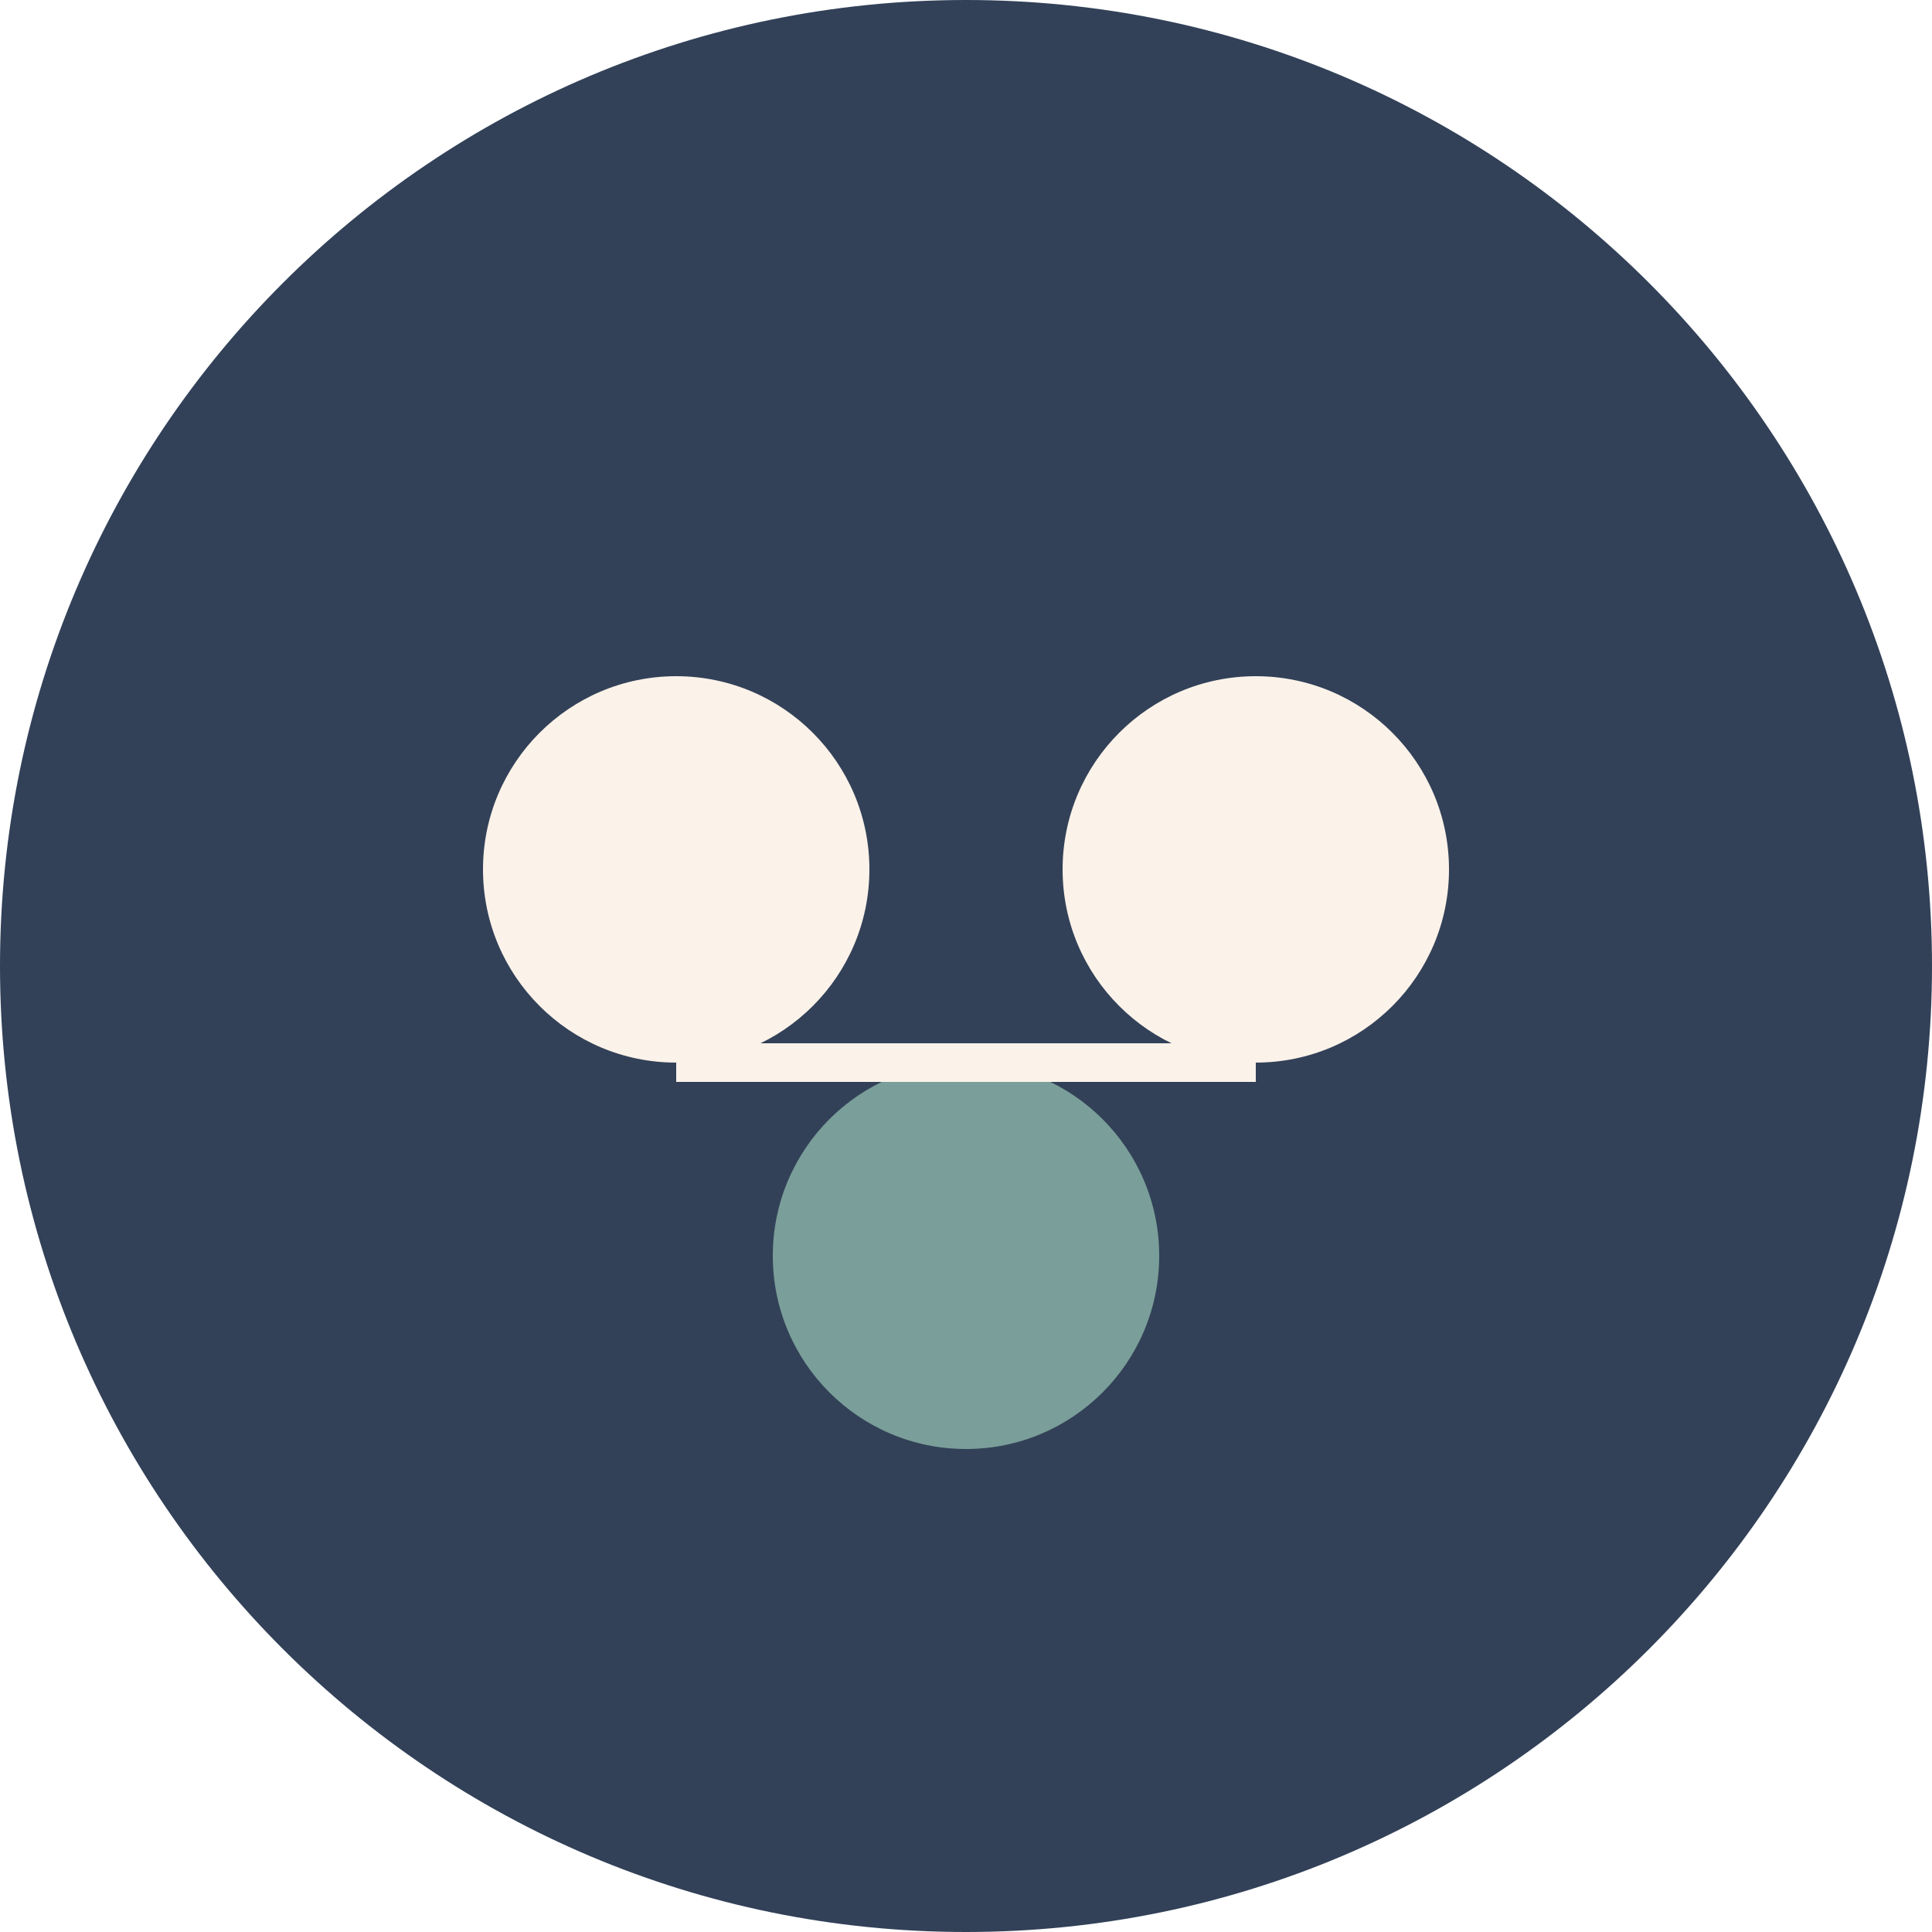
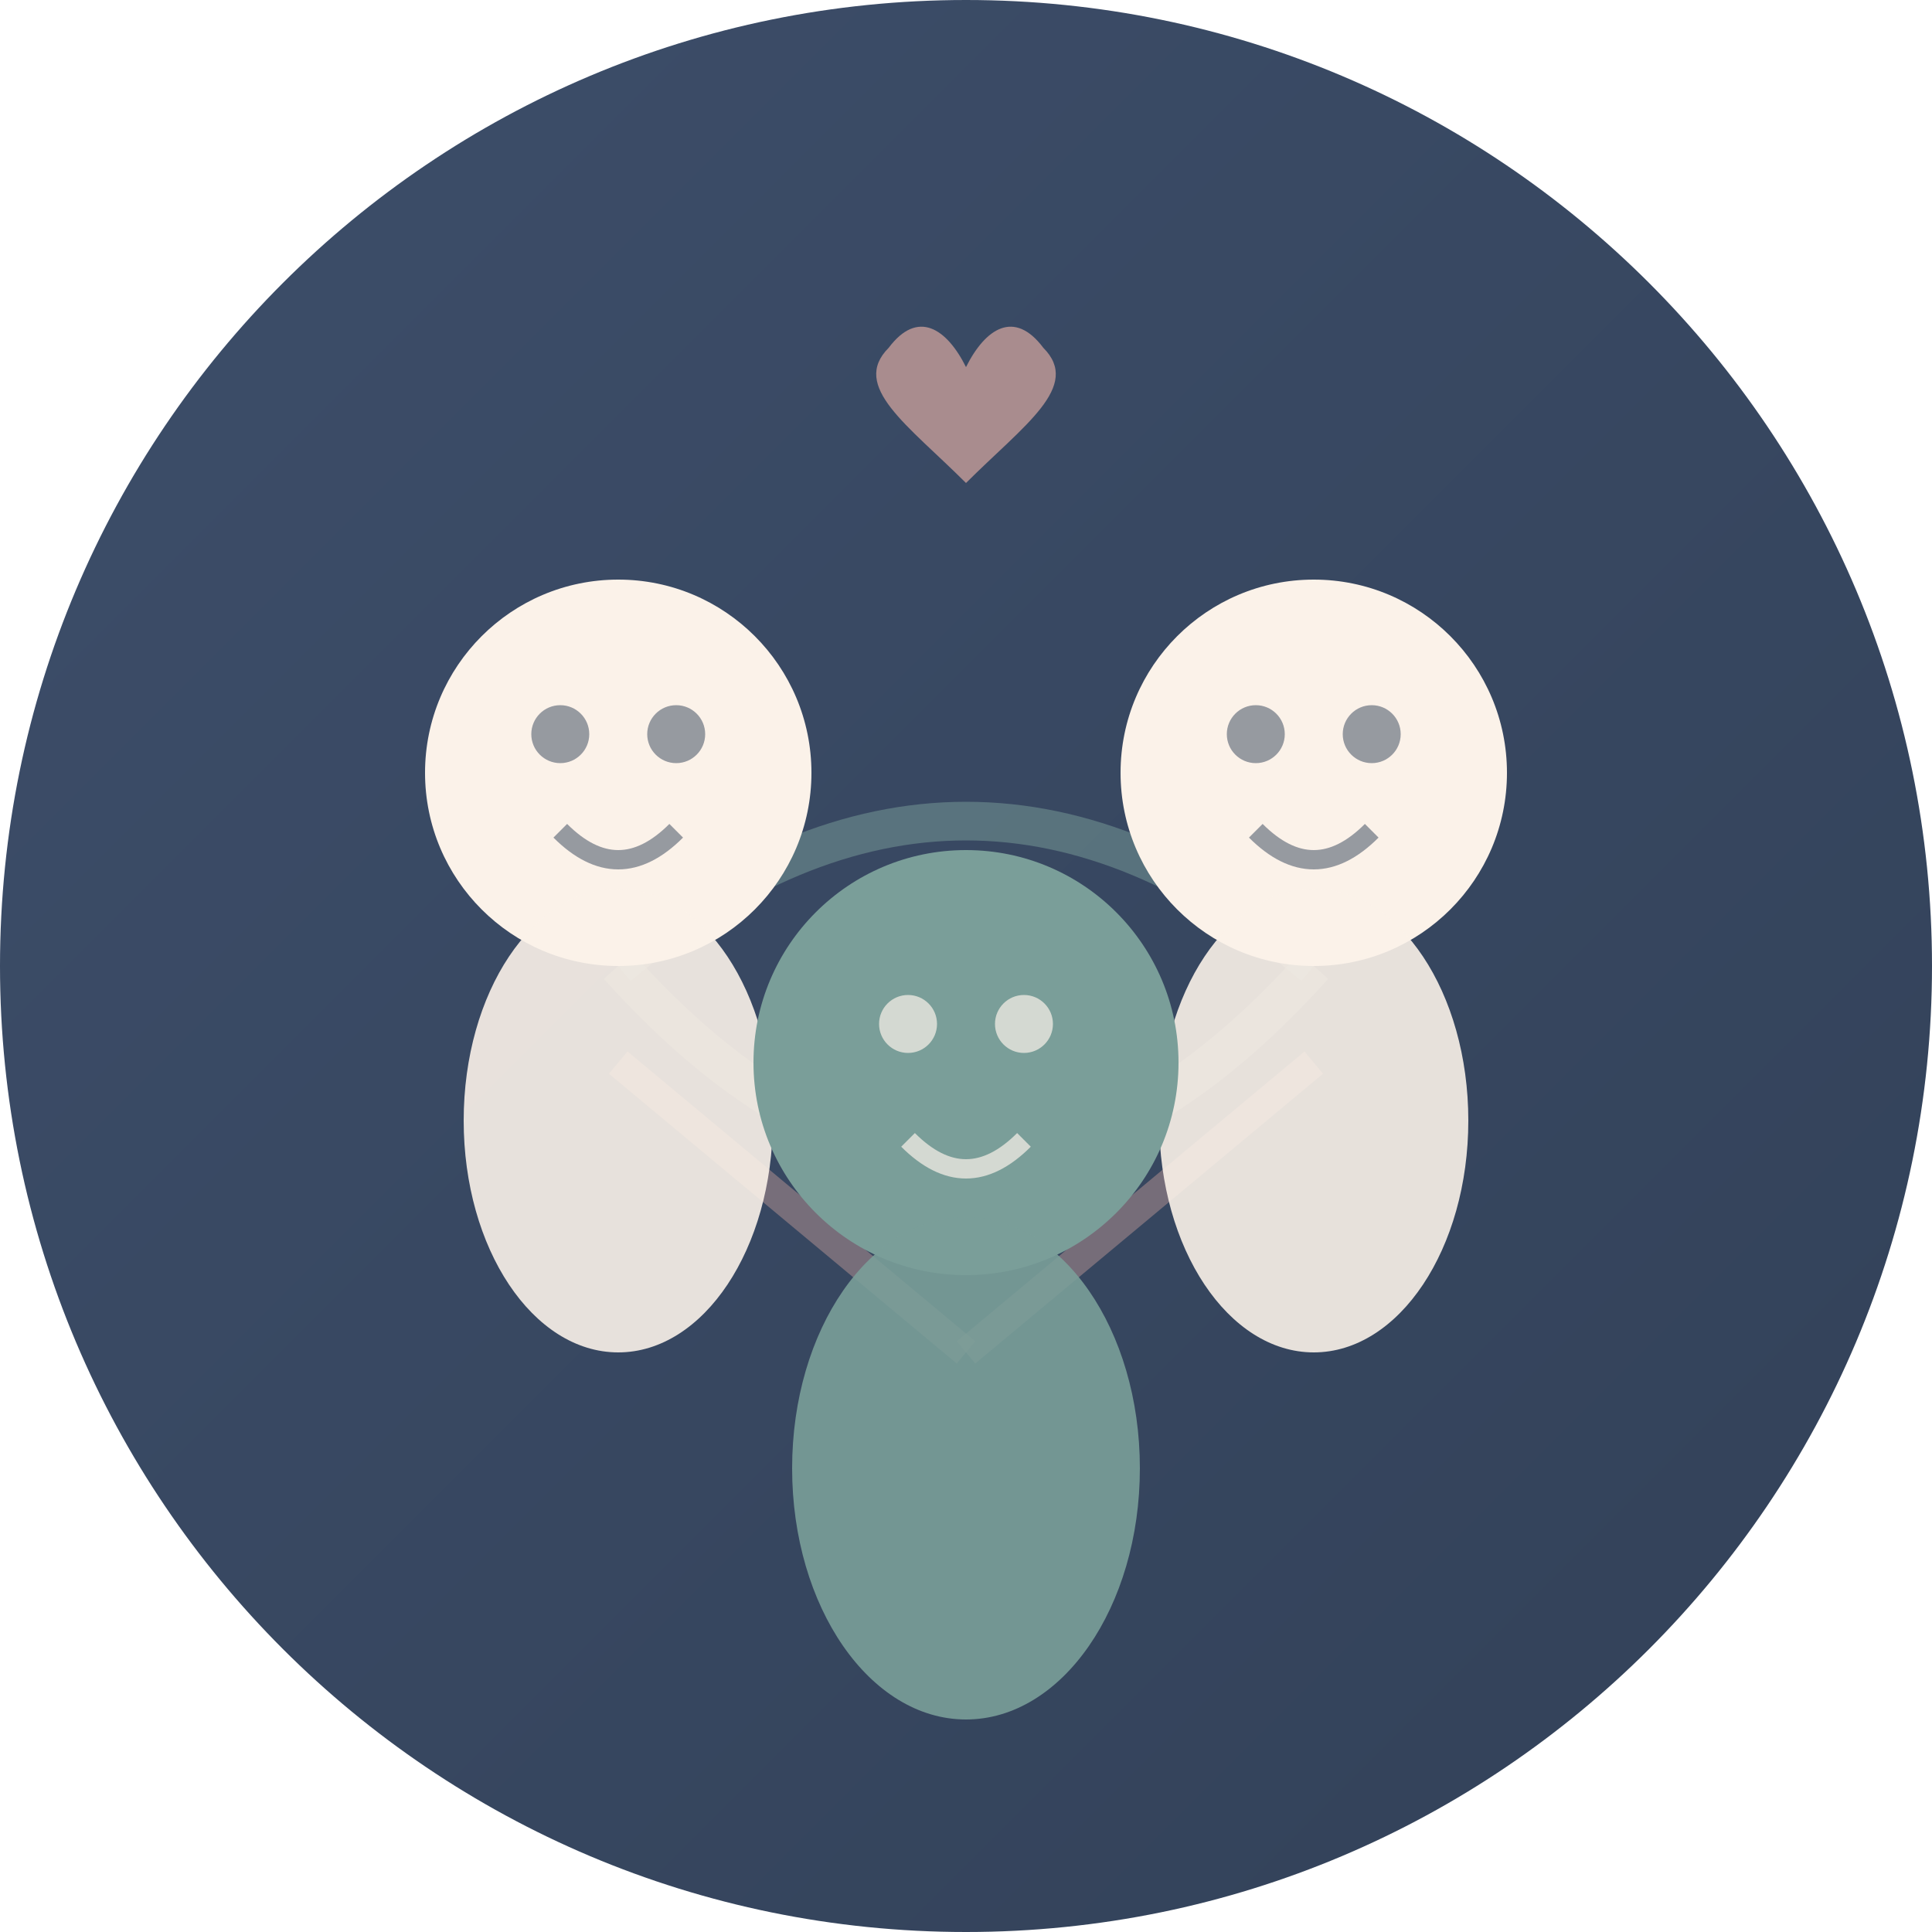
<svg xmlns="http://www.w3.org/2000/svg" viewBox="0 0 100 100">
-   <circle cx="50" cy="50" r="50" fill="#324158" />
-   <circle cx="35" cy="45" r="10" fill="#FBF2E9" />
-   <circle cx="65" cy="45" r="10" fill="#FBF2E9" />
-   <circle cx="50" cy="65" r="10" fill="#7A9E99" />
-   <line x1="35" y1="55" x2="50" y2="55" stroke="#FBF2E9" stroke-width="2" />
-   <line x1="65" y1="55" x2="50" y2="55" stroke="#FBF2E9" stroke-width="2" />
+   <defs>
+     <linearGradient id="cm-bg" x1="0%" y1="0%" x2="100%" y2="100%">
+       <stop offset="0%" stop-color="#3D4E6A" />
+       <stop offset="100%" stop-color="#324158" />
+     </linearGradient>
+   </defs>
+   <circle cx="50" cy="50" r="50" fill="url(#cm-bg)" />
+   <path d="M32 50 Q50 35 68 50" stroke="#7A9E99" stroke-width="2" fill="none" opacity="0.5" />
+   <path d="M32 50 Q50 70 68 50" stroke="#7A9E99" stroke-width="2" fill="none" opacity="0.5" />
+   <path d="M32 55 L50 70" stroke="#D8A8A0" stroke-width="1.5" fill="none" opacity="0.4" />
+   <path d="M68 55 L50 70" stroke="#D8A8A0" stroke-width="1.5" fill="none" opacity="0.4" />
+   <circle cx="32" cy="40" r="10" fill="#FBF2E9" />
+   <ellipse cx="32" cy="58" rx="8" ry="12" fill="#FBF2E9" opacity="0.9" />
+   <circle cx="29" cy="38" r="1.5" fill="#324158" opacity="0.5" />
+   <circle cx="35" cy="38" r="1.5" fill="#324158" opacity="0.5" />
+   <path d="M29 43 Q32 46 35 43" stroke="#324158" stroke-width="1" fill="none" opacity="0.5" />
+   <circle cx="68" cy="40" r="10" fill="#FBF2E9" />
+   <ellipse cx="68" cy="58" rx="8" ry="12" fill="#FBF2E9" opacity="0.9" />
+   <circle cx="65" cy="38" r="1.5" fill="#324158" opacity="0.5" />
+   <circle cx="71" cy="38" r="1.5" fill="#324158" opacity="0.5" />
+   <path d="M65 43 Q68 46 71 43" stroke="#324158" stroke-width="1" fill="none" opacity="0.5" />
+   <circle cx="50" cy="55" r="11" fill="#7A9E99" />
+   <ellipse cx="50" cy="76" rx="9" ry="13" fill="#7A9E99" opacity="0.9" />
+   <circle cx="47" cy="53" r="1.5" fill="#FBF2E9" opacity="0.7" />
+   <circle cx="53" cy="53" r="1.5" fill="#FBF2E9" opacity="0.7" />
+   <path d="M47 59 Q50 62 53 59" stroke="#FBF2E9" stroke-width="1" fill="none" opacity="0.7" />
+   <path d="M50 25 C47 22 44 20 46 18 C47.5 16 49 17 50 19 C51 17 52.5 16 54 18 C56 20 53 22 50 25 Z" fill="#D8A8A0" opacity="0.7" />
</svg>
